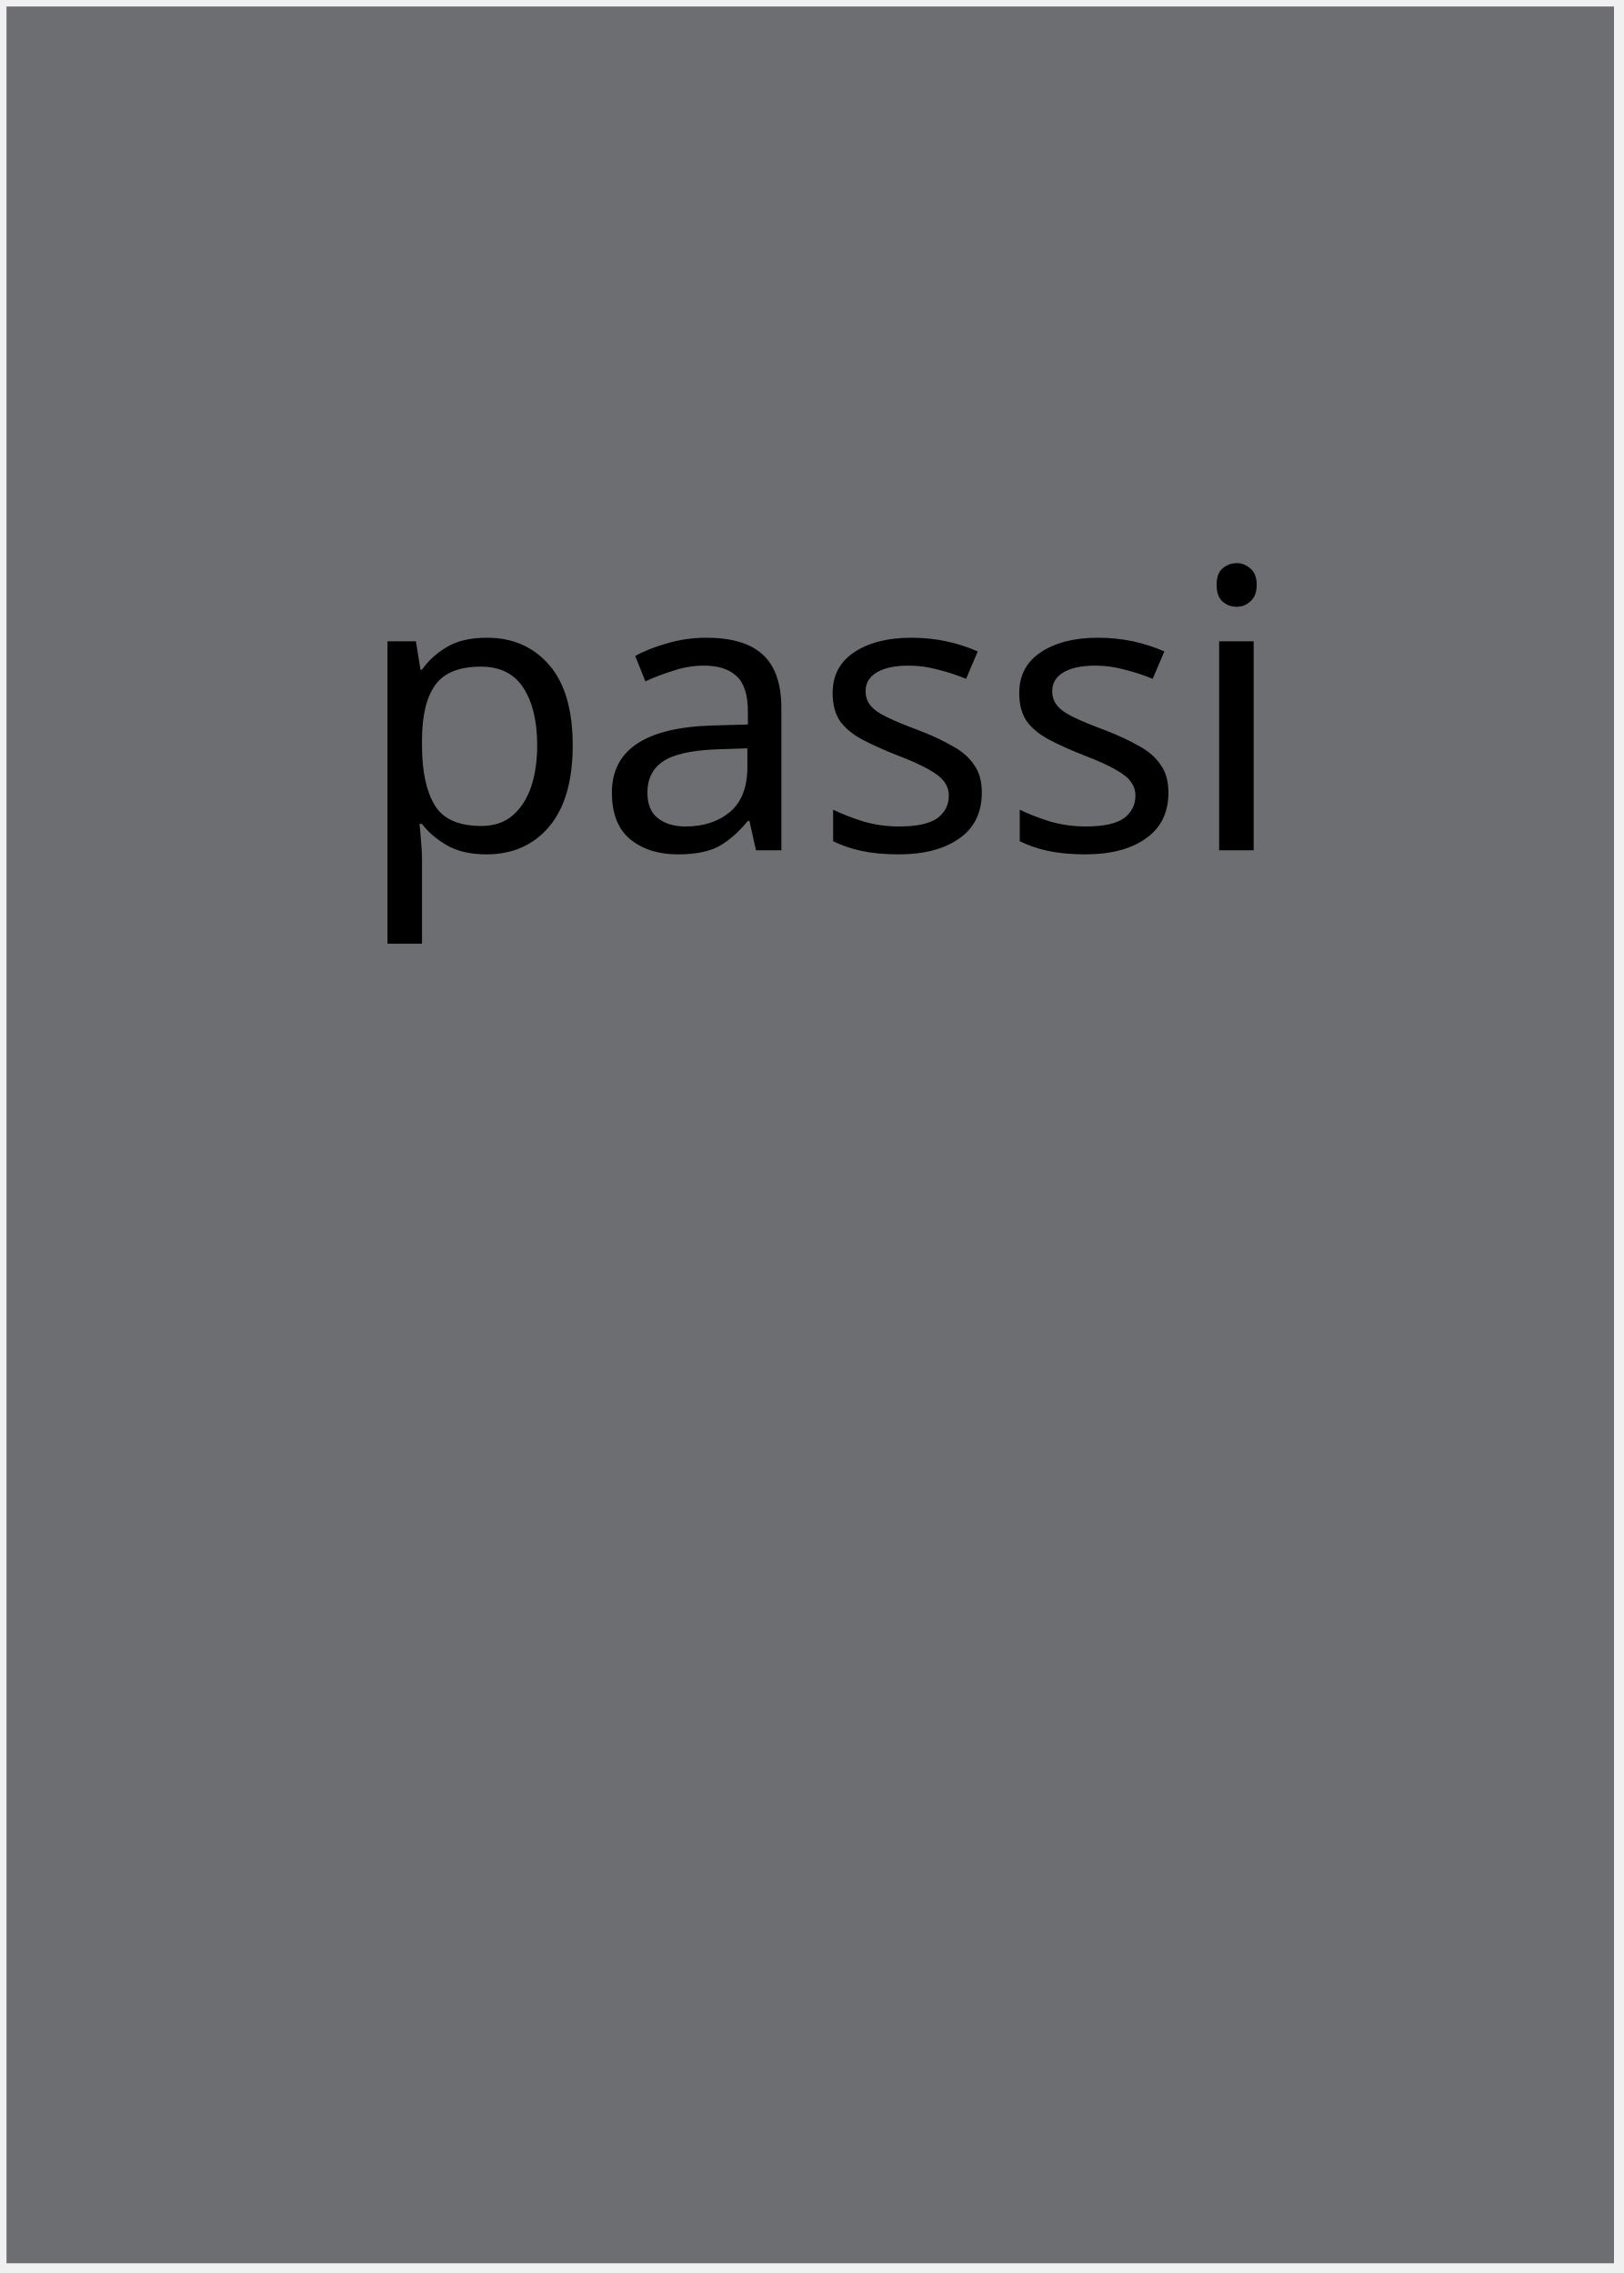
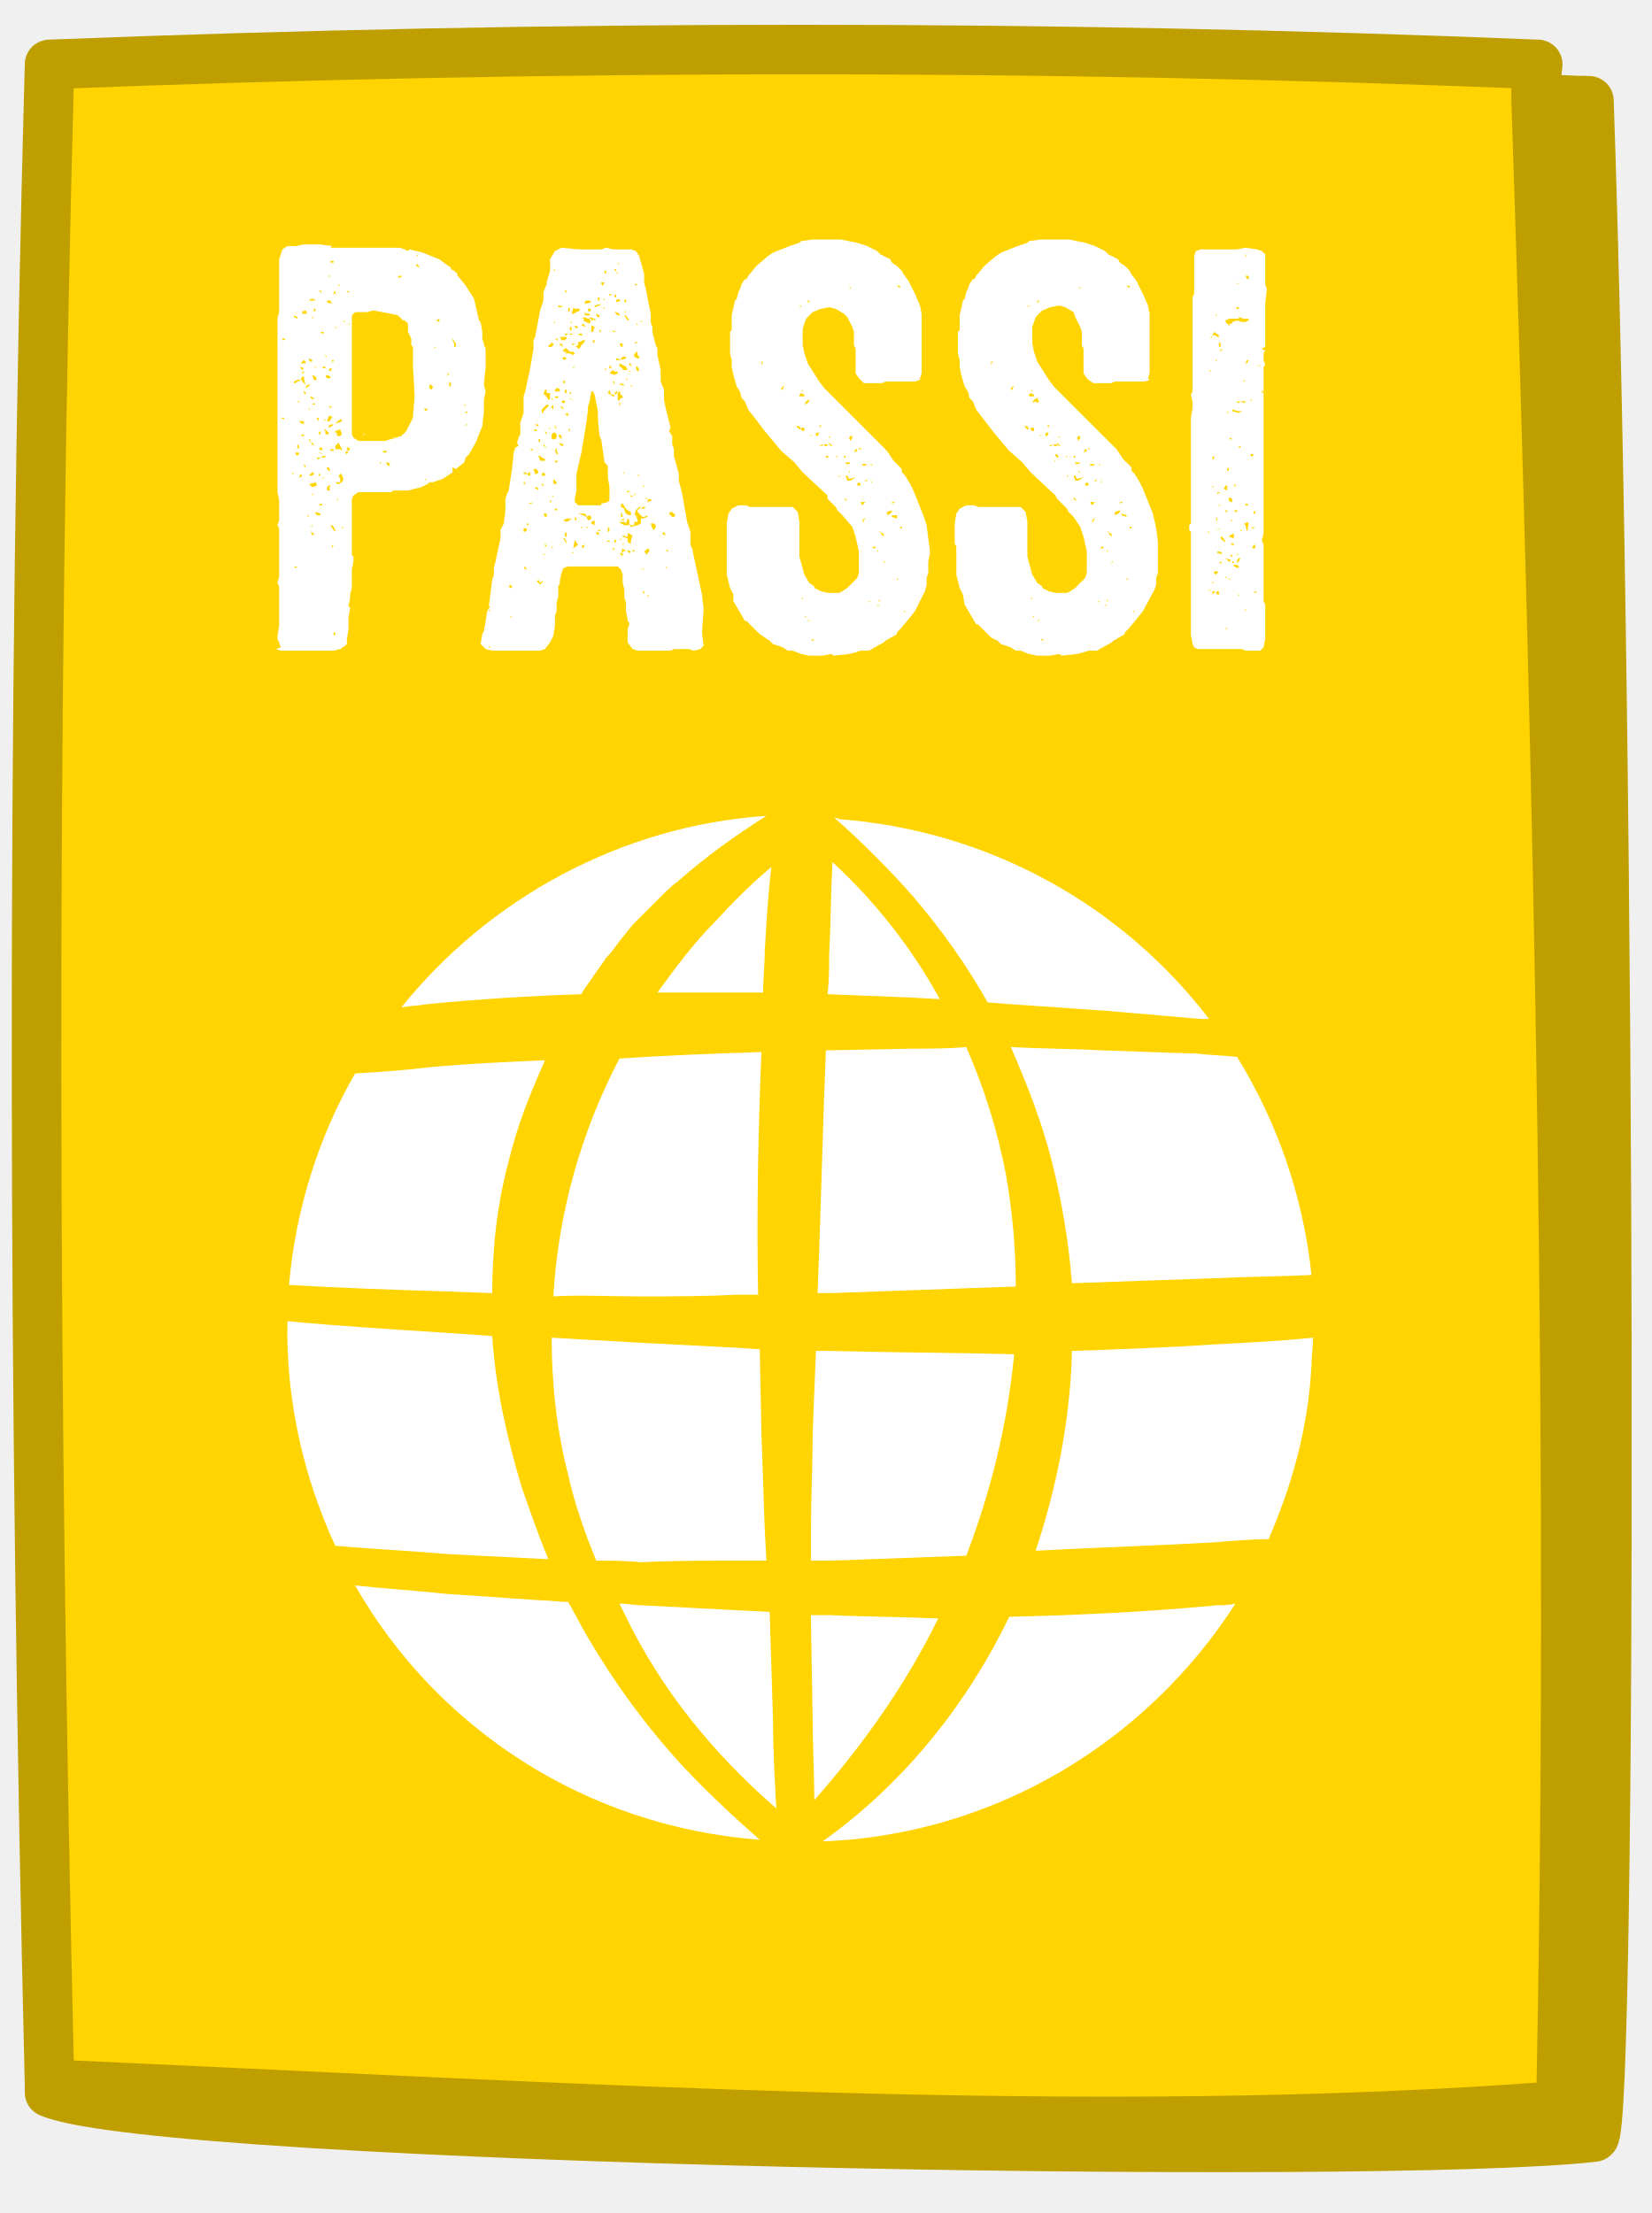
- <svg xmlns="http://www.w3.org/2000/svg" version="1.1" id="Layer_1" x="0px" y="0px" viewBox="0 0 50 70" style="enable-background:new 0 0 50 70;" xml:space="preserve">
-   <style type="text/css">
- 	.st0{fill:#6D6E71;}
- 	.st1{fill:none;}
- 	.st2{font-family:'MyriadPro-Regular';}
- 	.st3{font-size:12px;}
- </style>
-   <rect x="0.2" y="0.2" class="st0" width="49.5" height="69.5" />
-   <rect x="10.9" y="17.7" class="st1" width="33.2" height="13.7" />
-   <text transform="matrix(1 0 0 1 10.9165 26.1865)" class="st2 st3">passi</text>
+ <svg xmlns="http://www.w3.org/2000/svg" id="Layer_1" viewBox="0 0 100 134">
+   <style>
+     .st0{fill:#BF9F00;stroke:#BF9F00;stroke-width:3;stroke-linecap:round;stroke-linejoin:round;stroke-miterlimit:10;} .st1{fill:#FFD400;stroke:#BF9F00;stroke-width:3;stroke-linecap:round;stroke-linejoin:round;stroke-miterlimit:10;} .st2{fill:#FFFFFF;}
+   </style>
+   <path class="st0" d="M96.2 6.1c-1.1 0-2.1-.1-3.2-.1-1.1 41.8-1.1 81.9.1 120.1-28.3 2.2-58.5 1.4-90.1 0v.6c6.8 2.9 80.7 4.2 93.5 2.7 1.1-.2 1.1-82.9-.3-123.3z" />
+   <path class="st1" d="M94.5 127.5C95.3 89.3 94.4 47.8 93 6c0-.7 0-1.4.1-2.1C63.6 2.7 33.5 2.7 3 3.9c-1.1 40.2-1 81 0 122.3 31.6 1.4 63.2 3.5 91.5 1.3z" />
+   <path class="st2" d="M29.4 22.1v.2l-.1.9v.1l.1.4-.1.5v.7l-.1.9-.4 1-.4.7-.2.2-.1.3-.5.4-.2-.1V28.6l-.6.4-.6.2H26l-.1.1-.4.2-.8.2h-.9l-.1.1h-2l-.3.2-.1.2V33.6l.1.1v.3l-.1.5v1.1l-.1.4v.2l-.1.5.1.1-.1.6v.7l-.1.6V39l-.1.1-.3.2-.4.1H17l-.3-.1.3-.1-.1-.3-.1-.2v-.2l.1-.6V35.5l-.1-.2.1-.4V32l-.1-.2.1-.3v-1.2l-.1-.5V19.3l.1-.4V15.7l.2-.6.3-.2h.5l.5-.1h1l.7.1-.1.1h4.2l.3.1.2.1.1-.1.8.2 1 .4.4.3.3.2v.1l.2.1.2.2v.1l.1.1.4.5.5.8.3 1.3.1.1.1.6v.4l.1.3v.1l.1.2v1zM17 25.3l.2.1v-.1H17zm.1-4.7h.1l.1-.1h-.2v.1zm.1 5.4h-.1.1zm.5 2.6v.1h.1l-.1-.1zm0 2.8zm.4-11.2h-.4.4zm-.3 2v-.1.1zm.2-3l-.2-.1v.1l.2.1v-.1zm0 3.8l-.2.1v.1h.1l.1-.1.3-.1v.1l.1.1.1.1-.1-.4v-.1h-.1l-.1.2H18zm-.1 7.1zm0-2.2l-.1-.1.1.1zm0 6.5l.1-.1h-.2l.1.1zm.1-11.7h-.1.1zm.1 4.8v-.1h-.2v.1l.1.1.1-.1zm0-.3V27l-.1-.1v.2l.1.1zm0-5.6zM18 35.2l.1-.1-.1.1zm.1-10.8h.1-.1v-.1H18l.1.1zm0 5.2zm.1-.7l.1-.1-.1-.1-.1.2h.1zm0-1.3h-.1.1zm0 9.2h-.1.1zm0-11.2l.2.1v-.2h-.3l.1.1zm.1-6.8v.2H18.6l-.1-.2h-.1v.1l-.1-.1zm.1 3.2h.1v-.1l-.1-.1-.2.2h.2zm-.2.2v.1l.1.1.1-.1-.2-.1zm.1 11.1h.1-.1zm.1-6.9v-.1h-.1l-.1.1h.2zm0 .7h-.1.1zm-.1-4.5h.1v-.1h-.1v.1zm.2 6.1h-.1.1zm-.1-4.5h.1-.1zm0 3.3zm0 .6v.1l.1.1v-.1l-.1-.1zm.1-.4v-.1.1zm.3-4.4h-.2l-.2.4v.1l.1.1v-.1l-.1-.2.4-.3zm-.2 8l.1-.1h-.1v.1zm.1-11.6h.2v-.1.1h-.2zm0 2v.1l.1.1h.1v-.1l-.2-.1zm.1 5.1v-.2h-.1l.1.2.2.2v-.1l-.1-.1h-.1zm-.1.7v-.1.1zm0 2.7zm0 2.5zm.1-7.9l-.1-.1v.1h.1zm.2 3.8h-.1l-.1.1-.1.1h.2l.1-.1v-.1zm-.3.7l.2.2.3-.1-.1-.2-.3.1h-.1zm.2 2.5l-.1.1h.1v-.1zm-.1.4l.1.2h.1v-.1l-.2-.1zm.3-14l-.1-.1h-.2l-.1.1h.4zm-.1 5.9l-.2-.1v.1l.2.1v-.1zm-.1 10.4l-.1-.1.1.1zm.1-15.3h-.1v.1l.1-.1zm.1 5.3l-.1-.1-.1.1h.2zm-.2 3.8zm.1 1.6h-.1v.1l.1-.1zm-.1-7.2l.1.3h.2l-.1-.2-.2-.1zm.1-3.9v.1l.1-.1v-.1H19v.1zm.2 3.4h-.1l-.1.1.2-.1zm-.2 2.4zm.1-8.1zm0 12l.1-.1-.1.1zm0 1.6zm0 1l.1.1h.2v-.1l-.3-.1v.1zm0-4.2l.2-.1-.2.1zm.1 7.4h-.1.1zm.1-8.8v-.2h-.1v.1l.1.1zm0 .2zm0-2.2v-.1.1zm.4 4.2v-.1h-.1l-.2.1h-.2v.1h.1l.1-.1h.3zm-.4 4l-.1-.1.1.1zm0 .6v-.1.1zm.2-14.6l-.1-.1h-.1l.1.1h.1zm-.1 8.4l-.1.1v.1h.1v-.2zm-.1 2.3zm0 .4h.1v-.1h-.1v.1zm.1-9.4zm0 7.5zm.1.4v-.2h-.1l-.1.1.2.1zm-.2.1l.2.1-.1-.1h-.1zm.2 3.1h-.1l-.1.1h.2v-.1zm-.1-10.4l.1.1h.1v-.1h-.2zm.4 13.6h-.4.4zm-.3-11.5l.1.1h.1v-.1h-.2zm.1 6.8v-.1h-.1l.1.1zm.1-7.5v.1h.1l-.1-.1zm0 2.4zm-.1.8v.1-.1zm.1.7h-.1l.1.1v-.1zm0 .7v.2h.2v-.1l-.2-.2h-.1l.1.1zm0 8.4zm.3-11.7l-.2-.1-.1.1.1.1h.2v-.1zm-.3 7.4h.1-.1zm.1-12.2h.1-.1zm.3.4l-.1-.2h-.2v.1l.3.1zM20 29.7l-.1-.2h.1v-.1h-.1l-.1.1v.2h.2zM19.9 19v-.1.1zm0 5.6zm0 3.7h-.1v.1l.1.1h.1l-.1-.2zm.1-2.8v-.1l.1-.1v-.1h-.2l-.1.3h.2zm-.1-8.8l.1.1v-.1h-.1zm.1 5.8l.1-.2H20l-.1.1.1.1zm0 3.2l-.1.1v.1l.2-.1.1-.1H20zm-.1-3.7l.1.1-.1-.1zm.1 5.3h.2v-.1H20v.1zm0-2.6l.1-.1h-.2l.1.1zm.2-8.9H20v.1h.2v-.1zM20 24zm.2 8.1l.1.1v-.1l-.1-.2-.1-.1H20l.2.3zm-.1 1.1l.1-.2h-.1v.2zm0 4.9V38v.1zm.1-16.3h-.1v.1h.1v-.1zm0 5.7zm0 4.1zm.1-14l-.1.1v.1h.1v-.2zm-.1 1.6l.1.1-.1-.1zm0 .4v.1-.1zm.1 18.8v-.1h-.1v.2l.1-.1zm0-18.5l.1-.1h-.1v.1zm0 7.1v.2h.3l.1.1v-.1l-.2-.4-.2.2zm0 2.2l.1.1h.1l.2-.1.1-.2-.1-.2v-.1h-.1l-.1.1.1.2v.2h-.1zm0-3.6h.2l.2-.1v-.1h-.1l-.3.2zm.1-1.3zm.2 2.1l.1-.1-.1-.3-.3.1v.1h.1v.2h.2zm-.1 3.9l-.1-.1v.1h.1zm.1-13l-.1-.1v.1h.1zm0-.9zm0 3.6zm0 14zm.1-2l.1-.1h-.1v.1zm0-3.2zm.5-12h-.5.5zm-.3 2.7l-.1-.1v.1h.1zm-.1 9.1zm0-5.8v.1-.1zm.2 4.6l.2-.2-.1-.1H21v.1l.1.1H21l-.1.1.1.1.1-.1H21zm-.2-8.4zm.2-1.3h.2l-.2-.1v.1zm.2 1.9h-.1v.1l.1-.1zm0 5.9h-.1.1zm.1 1.9h-.1.1zm3.7-5.3V21l-.1-.1v-.4l-.2-.4v-.5l-.2-.2h-.1l-.1-.1-.2-.2-.4-.1-1.1-.2-.4.1h-.7l-.2.2V26.3l.1.2.3.2h1.6l1-.3.3-.3.3-.6.1-.2.1-1.3v-.1l-.1-1.8zm-3.4 5.1l-.1-.1.1.1zm.4-.8l.1-.2-.1.1v.1zm.7 1.3zm.4.3H23v.1l.1-.1zm.2-.6h.1v-.1h-.2v.1h.1zm.2.8h.1v-.1l-.1-.1h-.1v.1l.1.1zm.1-12.7h-.1.1zm.3 11h-.1l.1.1v-.1zm.4-9.8h-.2v.1h.2v-.1zm.1 1.3h-.1.1zm.7 11h.1-.1zm.1-13.5h.1v-.1l-.1.1zm.2.7l-.1-.2h-.1v.1l.2.1zm.4 12.8h-.1l.1.1V29zm.1-4.2l-.2-.1v.1l.1.1.1-.1zm.2-1.2l.1-.1v-.1l-.1-.1H26v.2l.1.1zm-.1-4.4h.1-.1zm0 9.6zm.2-.6zm.2-7.2h-.1v.1l.1-.1zm0-1.6l.2.1v-.2l-.2.1zm.2.4zm.2 2.4zm.3.6l.1-.2h-.1v.2zm.2.4l-.1-.1V23.4h.1v-.2zm.2-2.2h.1v-.2l-.2-.3v.1l.1.2v.2zm0 2l.1-.1-.1.1zm.3-.1v-.1.1zm.1-1l-.1-.1.1.1zm.2 2.7l.1-.1h-.1v.1zm.2.3l-.2.1h.2v-.1zm0 .8h-.1v.1l.1-.1zM42.5 38.3l.1.8-.1.1-.1.1-.4.1-.3-.1H40.8l-.2.1h-2l-.3-.1-.3-.4v-.8l.1-.3v-.1l-.1-.1v-.1l-.1-.5v-.5l-.1-.3v-.5l-.1-.4v-.5l-.1-.3-.2-.2h-3l-.3.1-.1.3-.1.4v.2l-.1.2v.6l-.1.4v.5l-.1.3v.6l-.1.6-.2.4-.3.4-.3.1h-2.9l-.4-.1-.3-.3.1-.6.1-.2.2-1.2.1-.2h.1l-.1-.1.2-1.6.1-.3v-.4l.1-.4.3-1.4v-.5l.2-.4.1-.8v-.7l.1-.3.1-.2.2-1.3.1-1 .1-.3.2-.1-.1-.2.1-.3.1-.2v-.7l.2-.6v-1l.1-.3.3-1.4.2-1.2v-.5l.1-.2.3-1.6.2-.6v-.5l.2-.5v-.1l.2-.7v-.7l.3-.5.4-.2 1 .1h1.4l.3-.1.4.1h1.1l.3.1.2.3.3 1.1v.5l.1.4.3 1.5v.5l.1.3v.3l.2.8.1.2v.4l.2.9v.7l.2.5v.6l.1.5.3 1.2-.1.2.2.3v.5l.1.3v.4l.3 1.1v.4l.2.8.3 1.7.2.6v.8l.1.2.3 1.4.3 1.4.1.9-.1 1.4zM29.7 37l-.1-.1v.1h.1zm0 2.2l-.1-.1v.1h.1zm.5-1.4zm.6.1v-.1.1zm0-2.2h.1-.1zm.1 1.7l.1-.1h-.1v.1zm-.1-1.9l.1.1h.1v-.1l-.1-.1-.1.1zm.2.3h.1-.1zm.1 1.9zm.3-6.6zm.1-4.8h.1-.1zm.1 9.8zm.2-7.5h-.1v.1h.2l.1.1h.1v-.2H32v.1l-.2-.1zm-.1 5.6h.2-.2zm.1-4.9v-.1h-.1v.1h.1zm-.1 5.1l.2.1-.1-.2-.1.1zm0-2.3v.1h.1l.1-.1V32h-.2zm.3-.3v-.1h-.1v.1h.1zm.1-2.6zm-.1 1.3h.2v-.1l-.2.1zm.1 4.6l-.1-.2.1.2zm.1 1H32h.2zm.1-8.9h-.2l.1.1.1-.1zm-.1 4.9V32v.1zm.1-2.5zm0-3.6l.1.1h.1V26h-.2zm0 2.4l.1.3h.1l.1-.1-.1-.2h-.2zm0 .7l.1-.1-.1.1zm.2-3.3h.1v-.1h-.2l.1.1zm.1-2.2zm-.1 6l.1.1v-.1l-.1-.1h-.1v.1zm.2 5.8l.2-.2h-.1l-.1.1-.1-.2-.1.1.2.2zm0-8.8h-.1v.1l.1.1v-.2zm.1 1.1l-.1-.1h-.1l.1.3h.3v-.1l-.2-.1zm-.1.3v-.1.1zm0 5.6h-.1.1zm.1-.4h-.1.1zm0-4.5v.1h.2v-.1l-.1-.1-.1.1zm0-3.9v.2h.1v-.1l.3-.3v-.1h-.1l-.3.3zm0 3.5l.1-.1-.1.1zm.1 1h-.1v.1h.1v-.1zm.1 4.3l-.1-.1v.1h.1zm0-10l-.1.3h.1l.2.3h.1v-.4h-.2v-.2H33zm.1 3.5l-.2-.2v.1l.2.1zm0-3.8l-.1-.1.1.1zm-.2 7.8l.1.2h.1v-.2h-.2zm.1 1.8v.2h.1l-.1-.2zm0-6.7l.1.1v-.1l-.1-.1v.1zm.1 2.2zm.1.3l-.1-.1.1.1zm0-8.3v-.1.1zm.1 10.1l.1-.2h-.1v.2zm-.1-4.6l.1.1v-.1h-.1zm.1 5.7l.1-.1-.1.1zm.1-10.6l.1-.1v-.1l-.2-.1.1.1-.2.1v.1h.2zm-.1 5.4v-.1.1zm.1 1.8h-.1.1zm0 2.9zm0-6.9h.1l-.1-.1v.1zm.1.3l-.1.1v.1l.1.1v-.3zm.1-5h-.1l.1.1v-.1zm-.1 9.8h.2v-.1l-.2-.2v.3zm0 3.8h-.1v.1l.1-.1zm.1-6.5l.1-.1v-.2l-.1-.1h-.1l-.1.1v.3h.2zm-.1 3.5V30h-.1l.1.1zm0 1.6h.1-.1zm.1 1.1h-.1.1zm0-16.5l-.1.1h.1v-.1zm0 7.4h.3v-.1l-.1-.1h-.1l-.1.1v.1zm-.1 4.3h.2l.1-.1h-.2v.1zm.1-3.9h.2V24h-.2v.1zm0-1.9zm0 3.5v.2l.1.1-.1-.3zm.2-5.1l-.1-.1h-.1l.1.1h.1zm-.1 6.5l-.1.2.1.2h.1l-.1-.2v-.2zm0 5.4h-.1.1zm0-4.1zm.1 2.5l-.1-.1h-.1v.1h.2zm0-12.3h.3l-.2-.1h-.1v.1zm0 8.2l.2.2h.1v-.1l-.3-.1zm.1-6.4v-.1.1zm0 4.2l.2.2v-.1l-.1-.1h-.1zm.1 2v-.2l-.1-.1-.1.1.2.2zm0-6h.2l.1-.1v-.1h-.4l.1.2zm.1.4l-.1-.2h-.1v.1l.2.1zm-.1.7l.2.1.1-.1-.1-.1-.2.1zm0 .5h-.1.1zm0 1zm.1-.7zm-.1 1.9h.2v-.1l-.1-.1-.1.2zm0 8.5l.1.1-.1-.1zm.3 0v-.1l-.1-.2h-.1l.2.3zm-.2-1.4l.2.1.2-.1v-.1h-.2l-.2.1zm.1-11.3v.1h.1l.1-.1h-.2zm.3 1.1l-.2-.2h-.1l-.1.1v.1h.2l-.1.1H34.5l.2.1.1-.1-.1-.1h-.2zm-.3 1.9V23l-.1.1v.1h.1zm.1.6v-.2h-.1v.2h.1zm-.1 1.3l.2.1V25l-.2.1zm0-7.5v.1h.1v-.1h-.1zm.1 11.5zm0 3.1l-.1.1v.2h.1v-.3zm.1.8h-.1.1zm.1-12.4l-.1-.1.1.1zm-.1 3.5l.2.1h.1l-.3-.1zm.1 1.8l-.1.2h.1v-.2zm-.1 3h.1-.1zm.1-10.3l-.1.1v.2l.1-.1v-.2zm.2 1.6h-.2v.1l.2-.1zm-.2 2.9V23v.1zm0-3.3v.2h.1v-.2h-.1zm0 2.7h.1-.1zm0-4.1zm0 1.1l.1.1v-.1h-.1zm0 4.4l.1-.1-.1-.1v.2zm0 7.5l.1.1v-.1h-.1zm.1 2.1h.1v-.1l-.1.1zm.2-14.8l-.1-.1v.1l-.1.3h.1l.4-.2v-.1h-.3zm-.2 2.1l.1.1.1-.1h-.2zm.1 1.5l.1-.1h-.1v.1zm0 10.9l.3-.2-.2-.3-.1.5zm1.7-2.7l.4-.1.1-.1v-.8l-.1-.6v-.7l-.2-.2-.2-1.4-.1-.2-.1-1v-.5l-.2-1-.1-.2h-.1l-.1.6-.1.3v.2l-.1.8-.3 1.8-.3 1.3v1l-.1.5v.2l.2.2h1.4zm-1.6 1h.1v-.1l-.1-.1v.2zm0-13.3zm.2 1.6l-.2-.1v.1l.1.1.1-.1zm.2 1.1l.2-.2v-.1h-.1l-.2.1H35v.2l-.2.1h.1l.1.1h.1l.1-.2zm-.3 12.4l.1-.1-.1.1zm.1-9.7v-.2.2zm0-4.4zm.2 1H35l.1.1h.2l-.1-.1zm-.1-.2l.1.1-.1-.1zm.1-.3l.2.1v-.1l-.1-.1-.1.1zm.3 11.6l.1.2h.1l.1-.1v-.1l-.1-.1-.2.1v-.1l-.1-.1H35l.3.1.2.1zm-.2.6h-.1v.1l.1-.1zm.1-12.7l-.2.1h.2l-.1.1.4.2.1-.3h-.2l-.2-.1zm-.1 14l.1-.2h-.1l-.1.1.1.1zm.1-14.3v.2h.3V19h-.2l-.1-.1zm.4-.6l-.1-.1h-.2l-.1.1v.1l.4-.1zm-.2 13.6h-.1v.1l.1-.1zm.2-13.2h-.2v.1l.1.1.1-.2zm.2 13.1v-.3l-.2.1v.1l.2.1zm-.2.8l-.1-.2.1.2zm0-12.7v.2h.1l.1-.3-.2-.1v.2zm.1-.6l.1.1h.1l-.1-.1-.3-.1v.2h.2zm0-.3v.1-.1zm0 1.6v.2l.1-.1v-.1h-.1zm.1-2.9zm0 .9l.3-.1.1-.1-.4.1v.1zm.1.5l.1.1h.1v-.1l-.2-.1v.1zm0 13.1v.1l.1.1.1-.1-.2-.1zm.3-.1h-.2v.1l.2-.1zM36.3 18h-.1v.2h.1V18zm0-1.2v-.1.1zm0 1.5zm.1 1.8l-.1-.2v.2h.1zm0-3v.1l.1.1.1-.2h-.2zm.1 1.5l.1.1v-.1h-.1zm.1-.4v-.1h-.1l.1.1zm.1-.4h-.1.1zm-.1-1.4v-.1.1zm0 .2l.1-.1v-.1h-.1v.2zm.1 16.7l-.1-.1.1.1zm0-11l-.1.1h.1v-.1zm0 10.5h.2v-.1l-.2.1zm.1-12.1h.1-.1zm.1 2.9l-.1.2.3.2h.1v-.1H37l-.1-.3zm0 8.6V32l-.1-.1V32.2h.1zm-.1-14.3h.2v-.1h-.1v.1zm.1 1.3h.1-.1zm0 2.9v.2h.1v-.1l-.1-.1zm.2.3l-.2.2.3.1.2-.1v-.1h-.2l-.1-.1zm.1.9v-.2h-.1l.1.2zm.1-3.2l-.2-.1v.1h.2zm-.2 1.8v.1-.1zm0 10.7zm.1-9.1zm0 9.4l.1-.1v-.1h-.1v.2zm-.1.4h.1v-.1h-.1v.1zm.2-17h-.1v.1h.1v-.1zm0 7.4l-.1.1.1.1.1-.2h-.1zm-.1-5.8v.1h.1v-.2l-.1.1zm0 1l.2.2h.1V19l-.2-.1zm.1 12.7zm0-15.1l.1.1v-.1h-.1zm.3 1.7l-.2-.1-.1.1v.1l.3-.1zm-.2 8.3zm0-10.6v.1h.1l-.1-.1zm.2 5.9l-.2-.1h-.1v.1h.3l.3-.1v-.1h-.2l-.1.1v.1zm0 11.7l.3-.2h-.1l-.1-.1-.1.3h-.1l.2.2v-.2h-.1zm0-9.7l-.1-.1-.1.1v.4l.1.1v-.1l.1-.1h.1V24l-.2-.2h.1zm-.1.8l.1-.2h-.1v.2zm1.3 6.8h.1l.3-.1v-.1l-.2.1h-.1l-.3-.3v-.1l.2-.2h-.1l-.2.2-.1.3h.1l.1.3v.1h-.2v.2H38.1v-.3l-.1-.1-.1.3-.1-.1h-.3l.1.1.2.1h.3l.1.1.4-.1.2-.1v-.3zm-1.3 1.3h.1v-.1l-.1.1zm0-5.9h.1-.1zm0-6.3zm0 .3l.1.2h.1v-.2h-.2zm0 10.7h.3v-.1l-.3.1zm.7-9l-.2-.1-.1-.2-.4-.2v.2l.2.1v.1h.3l.1.1h.1zm-.6 8.2l.2.1v.1l.1.2.2.1h.1V31l-.2-.1-.1-.1-.2-.3h-.1v.2zm.1.6v-.1l-.1-.2v.3h.1zm0-7.9l.1-.1-.2-.1-.1.1h.2zm0 9.6l.1-.1h-.1v.1zm0-6.2zm0 1.8l.1.1v-.1h-.1zm.1-10.4v.1h.1v-.2l-.1.1zm.2 14.4v.2l.1.1h.1v-.2l.1-.3h-.1l-.1-.1H38v.2h-.1l-.2-.1v.1l.3.1zm-.2-13.7h.1v-.1l-.1.1zm.3.5l-.2-.3h-.1l.2.3h.1zM38 23l-.1-.1v.1h.1zm-.1 1.6zm0 5.2h.2v-.1l-.2.1zm.1-5.6V24v.1zm.2 9.2l-.2-.1v.1l.1.1.1-.1zm-.1-4.9zm.1-6.3V22h-.1v.1l.1.1zm-.1 7.8l.2.1V30h-.2zm0 .8zm.1-7.5v.1h.1l-.1-.1zm.1-2.5zm.1 12.6v-.1h-.1v.1h.1zm0-12v.2l.2.1h.1v-.1l-.1-.1v-.2h-.1v.1zm0 3v-.2.2zm.1-3.7l-.1.1h.1l.1-.1h-.1zm-.1 9.3l.1-.1h-.1v.1zm0-12.8l.1.1.1-.1h-.2zm.1 2.4l.1.1v-.1h-.1zm0 14.5h.1-.1zm.1 1.7l.1-.1-.1.1zm.1-13.4l-.1-.2h-.1v.1l.1.2.1-.1zm-.1 6.4h.1v-.1l-.1.1zm.1 3h-.1.1zm-.1-11.9zm.1 13.5zm0-3.8zm.4 1.1h-.2l-.1.1h.2l.1-.1zm-.2-11.2l-.1-.1v.1h.1zm0 15h.1l-.1-.1v.1zm0 1.6zm.1-6.7h-.1l.1.1v-.1zm0 3.3zm0 3.3v-.2h-.1l.1.2zm.1-5.9v.1h.1l-.1-.1zm.2 3.3v-.2l-.2.1-.1.1.1.1v.1l.2-.2zm0 2.7l-.1-.1v.1h.1zm.2-5.8l-.2-.1-.1.1v.1l.3-.1zm-.2.4zm.4 1.2v-.1l-.1-.1h-.2l.1.3.1.1.1-.2zm-.3.6h.1-.1zm0-5zm.2 4.8zm.3-7.2zm0 8.3zm.3-1.2l-.1.1.1.1h.1l-.1-.2zm0 1.2v.1-.1zm.3 0l-.1-.1h-.1l.1.1h.1zm-.1 1l-.1-.1v.1h.1zm.1-3.3l.2.2h.1l.1-.1-.2-.2h-.1l-.1.1zm.9 7.2zm.3-3.9zM56.3 33.3v.2l-.1.5v.7l-.1.3v.4l-.1.4-.6 1.2-.4.5-.5.6-.2.2v.1l-.7.4-.1.1-.9.5h-.5l-.3.1-.4.1-.9.1-.2-.1-.5.1H49l-.5-.1-.5-.2h-.3l-.3-.2-.6-.2-.2-.2-.6-.4-.7-.7-.1-.1h-.1l-.7-1.2V36l-.2-.4-.2-.8v-3.1l.1-.6.2-.3.4-.2h.5l.2.1H48l.1.1.2.2.1.6V33.7l.3 1.1.3.5.3.2v.1l.4.2.4.1h.7l.2-.1.3-.2.6-.6.1-.3V33.4l-.2-.9-.2-.6-.6-.7-.3-.3-.1-.2-.3-.3-.2-.2V30l-1.5-1.4-.5-.6-.8-.7-1-1.2-1-1.3-.2-.5-.2-.2-.1-.4-.2-.3-.2-.7-.1-.5v-.4l-.1-.4V20.1l.1-.1v-.9l.2-.9.1-.1.1-.4.1-.2.1-.3.2-.3h.1l.1-.2.5-.6.7-.6.3-.2 1-.4.6-.2.1-.1.7-.1h1.7l1 .2.6.2.6.3.2.2.4.2.2.1.1.2.3.2.3.3.1.2.3.4.4.8.3.7.1.5v3.6l-.1.3v.1l-.3.1H53.6l-.2.1H52.3l-.2-.2-.1-.1-.2-.3v-1.5l-.1-.2v-.8l-.1-.3-.3-.6-.2-.2-.5-.3-.4-.1-.5.1-.5.2-.4.4-.2.6v1l.1.5.2.6.7 1.1.3.4.3.3.2.2 1.6 1.6 1.7 1.7.4.6.5.5v.2l.2.2.3.5.2.4.6 1.5.2.6.1.8.1.7zm-12.1.5zm.7 2.1zm.5-18.6zm.2 1.9v-.1.1zm.4 1.1h-.1.1zm.2 1.6h-.1v.2l.1-.2zm1 16.1h.1-.1zm.2-14.5l.1-.1h-.1l-.1.1v.1h.1zm0 1.3h.1-.1zm.1 1.1l.1-.1-.1.1zm0-8.4l.1-.1-.1.1zm0 17.5v-.1.1zm.1 3zm.1-13.6zm.2 1.3h-.1.1zm.3-1.2v-.1.1zm0 1.3l.2.2h.1l-.1-.2h-.2zm.2 10.3l.1-.1-.1.1zm0-17.6l.1.1v-.1h-.1zm.3 5.4l-.2-.1-.1.1v.1h.3v-.1zm-.2.6zm.2 1.4h-.2v.1l.1.1h.1v-.2zm-.1-2.3l-.1.1h.1v-.1zm-.1 12.6l.1.1v-.1h-.1zm.1-12.1zm0 2.5zm.1 11.2h-.1.1zm0-12.3zm.2-1.1l.1-.1v-.1l-.2.1-.1.2.2-.1zm-.1 12.9h-.1l.1.1v-.1zm.1-19.5v.1-.1zm.1.4h-.1v.1h.1v-.1zm0 8.3v-.1.1zm0 11l-.1.1h.1v-.1zm.2-11.2l-.2.1h.1l.1-.1zm0 12.5l.1-.1h-.1l-.1.1h.1zm.1-20.9zm.3 8.3h-.2v.2h.1l.1-.2zm-.1 1.9h-.1.1zm.1-2.3l.1.1v-.2l-.1.1zm.2 1.1l-.2.1h.2v-.1zm0 .3zm0 .5zm.1-.7h.2v-.1h-.2v.1zm.1 1v-.1.1zm0 .8zm.1-1.1h.1l-.1-.1H50v.1h.1zm.1-.8l.1.1h.1l-.1-.1-.1-.1v.1zm0-.4h.1l-.1-.1v.1zm0 1.7h.1-.1zm.2-.5zm.2.1zm.1 10zm0-10.1v-.1h-.1l.1.1zm.1 1.2l.1-.1h-.1v.1zm.1-1.2zm.2 0h.1v-.1h-.1v.1zm0 .6l-.1.1.1-.1zm0 1.9l.1.1h.1l-.1-.1h-.1zm.2-2.3h-.1.1zm-.1-9.8v.1-.1zm.1 11h.2l.3-.2-.4.1-.1-.2h-.1l.1.3zm0-1h.1l.1-.1H51.2v.1zm.2-1.4l.1-.2v-.1h-.1l-.1.1.1.2h-.1.1zm0 1.9l-.1-.1v.1h.1zm0-11.2h-.1l.1.1v-.1zm.1-.6zm.1 11.8zm0-1.2l.2-.1v-.1h-.1l-.1.2zm.3 2h.1v-.1l-.1-.1-.1.1v.1h.1zm.2-2.2l-.2-.1v.1h.2zm-.1 2.7v.1-.1zm0 .5l.1.2.1-.1.1-.1H52.1v-.1.1zm.1-2.2h.2l.1-.1h-.3v.1zm0-.6zm.1 3.9l.1-.1h-.1l-.1.2h.1v-.1zm0-2.3l.2-.1V29l-.2.2zm.3 6.8zm0-7.3zm.1 7.7h-.1v.1l.1-.1zm-.1.4h.1-.1zm.1-1.6zm0-7.1l.1.1v-.1h-.1zm0 .9l.1.3v-.1l-.1-.2zm.3 4.2v-.1h-.1l-.1.1h.2zm0-3.2zm.2 3.4l-.1-.1v.1h.1zm0 3.3v-.1h-.1l.1.1zm.2-4.4l-.1-.1-.1-.1.2.3.1.1v-.2zm-.1 4.1l-.1-.1v.1h.1zm-.1-20.9v.1-.1zm.1 19.6V35v.1zm.3-1.1h-.1v.1l.1-.1zm.1-2.8l.2-.1.1-.1v-.1l-.3.1v.2zm.3-.7l.2-.1H54v.1zm.1 4l-.1-.1.1.1zM54 29v-.1.1zm.3 2.2H54v.1l.3.1v-.2zm-.1-13.5h-.1.1zm.1-.4l.1.1h.1v-.1h-.2zm.1 17.8l-.1-.1v.1h.1zm0-.3zm.1-12.3zm.1 9.4h-.1v.1h.1v-.1zm0 .4l.1-.1-.1.1zm.2 4.7h-.1l.1.1V37zm.1-4.8v-.1.1zm.3-1.6zM70.1 33.3v1.4l-.1.3v.4l-.1.3-.7 1.3-.4.5-.5.6-.2.2v.1l-.7.4-.1.1-.9.5h-.5l-.3.1-.4.1-.9.1-.2-.1-.5.1h-.8l-.5-.1-.5-.2h-.3l-.3-.2-.6-.2-.2-.2-.4-.2-.7-.7-.1-.1h-.1l-.7-1.2-.1-.6-.2-.4-.2-.8V33.1l-.1-.2v-1.2l.1-.6.2-.3.4-.2h.5l.2.1H61.8l.1.1.2.2.1.6V33.7l.3 1.1.3.5.3.2v.1l.4.2.4.1h.7l.2-.1.3-.2.6-.6.1-.3V33.4l-.2-.9-.2-.6-.4-.6-.3-.3-.1-.2-.3-.3-.3-.3-.1-.2-1.5-1.4-.5-.6-.8-.7-1-1.2-1-1.3-.2-.5-.2-.2-.1-.4-.2-.3-.2-.7-.1-.5v-.4l-.1-.4V20.1l.1-.1v-.9l.2-.9.1-.1.1-.4.1-.2.1-.3.2-.3h.1l.1-.2.5-.6.7-.6.3-.2 1-.4.6-.2.1-.1.7-.1h1.7l1 .2.6.2.6.3.2.2.4.2.2.1.1.2.3.2.3.3.1.2.3.4.4.8.3.7.1.5v3.6l-.1.3.1.1-.3.1H67.5l-.2.1H66.2l-.3-.2-.1-.1-.2-.3v-1.5l-.1-.2v-.8l-.1-.3-.3-.6-.1-.3-.5-.3-.4-.1-.5.1-.5.2-.4.4-.2.6v1l.1.5.2.6.7 1.1.3.4.3.3.2.2 1.6 1.6 1.7 1.7.4.6.5.5v.2l.2.2.3.5.2.4.6 1.5.2.9.1.8v.5zm-12 .5zm.7 2.1zm.4-18.6zm.2 1.9v-.1.1zm.4 1.1h-.1.1zm.3 1.6H60v.2l.1-.2zm1 16.1h.1-.1zm.2-14.5l.1-.1h-.1l-.1.1v.1h.1zm0 1.3h.1-.1zm.1 1.1l.1-.1-.1.1zm0-8.4l.1-.1-.1.1zm0 17.5v-.1.1zm.1 3zm.1-13.6zm.1 1.3h-.1.1zm.3-1.2v-.1.1zm0 1.3l.2.2h.1l-.1-.2H62zm.2 10.3l.1-.1-.1.1zm0-17.6l.1.1v-.1h-.1zm.4 5.4l-.2-.1-.1.1v.1h.3v-.1zm-.3.6zm.3 1.4h-.2v.1l.1.1h.1v-.2zm-.1-2.3l-.1.1h.1v-.1zm-.1 12.6l.1.1v-.1h-.1zm.1-12.1zm0 2.5zm0 11.2h-.1.1zm0-12.3zm.3-1.1l.1-.1-.1-.2-.2.1-.1.2.2-.1.1.1zm-.2 12.9h-.1l.1.1v-.1zm.1-19.5v.1-.1zm.2.4h-.1v.1h.1v-.1zm-.1 8.3v-.1.1zm.1 11l-.1.1h.1v-.1zm.2-11.2l-.2.1h.1l.1-.1zm0 12.5l.1-.1H63l.1.1zm0-20.9zm.4 8.3h-.2v.2h.1l.1-.2zm-.2 1.9h-.1.1zm.1-2.3l.1.1v-.2l-.1.1zm.3 1.1l-.2.1h.2v-.1zm-.1.3zm0 .5zm.2-.7h.2v-.1h-.2v.1zm.1 1v-.1l-.1-.1.1.2zm0 .8zm.1-1.1h.1l-.1-.2h-.1v.1l.1.1zm0-.8l.1.1h.1l-.1-.1-.1-.1v.1zm.1-.4h.1l-.1-.1v.1zm0 1.7h.1-.1zm.1-.5zm.2.1zm.1 10zm.1-10.1v-.1h-.1l.1.1zm0 1.2l.1-.1h-.1v.1zm.2-1.2zm.2 0h.1v-.1H65v.1zm0 .6l-.1.1.1-.1zm0 1.9l.1.1h.1l-.2-.2v.1zm.1-2.3H65h.1zm0-9.8v.1-.1zm0 11h.2l.3-.2-.4.1-.1-.2H65l.1.3zm.1-1h.1l.1-.1H65.1v.1zm.1-1.4l.1-.2v-.1h-.1l-.1.1.1.2h-.1.1zm.1 1.9l-.1-.1v.1h.1zm0-11.2h-.1l.1.1v-.1zm.1-.6zm0 11.8zm.1-1.2l.2-.1v-.1h-.1l-.1.2zm.2 2h.1v-.1l-.1-.1-.1.1v.1h.1zm.2-2.2l-.1-.1v.1h.1zm0 2.7v.1-.1zm0 .5l.1.2.1-.1.1-.1H66v-.1.1zm0-2.2h.2l.1-.1H66v.1zm.1-.6zm.1 3.9l.1-.1h-.1l-.1.2h.1v-.1zm0-2.3l.2-.1V29l-.2.2zm.2 6.8zm0-7.3zm.2 7.7h-.1v.1l.1-.1zm-.1.4h.1-.1zm.1-1.6zm-.1-7.1l.1.1v-.1h-.1zm.1.9l.1.3v-.1l-.1-.2zm.2 4.2v-.1h-.1l-.1.1h.2zm.1-3.2zm.2 3.4l-.1-.1v.1h.1zm-.1 3.3v-.1h-.1l.1.1zm.2-4.4l-.1-.1-.1-.1.2.3.1.1v-.2zm-.1 4.1l-.1-.1v.1h.1zM67 15.5v.1-.1zm.2 19.6V35v.1zm.2-1.1h-.1v.1l.1-.1zm.1-2.8l.2-.1.1-.1v-.1l-.3.1v.2zm.3-.7l.2-.1h-.2v.1zm.1 4l-.1-.1.1.1zm0-5.5v-.1.1zm.3 2.2l-.3-.1v.1l.3.1v-.1zm-.1-13.5H68h.1zm.1-.4l.1.1h.1v-.1h-.2zm.1 17.8l-.1-.1v.1h.1zm0-.3zm.1-12.3zm.1 9.4h-.1v.1h.1v-.1zm0 .4l.1-.1-.1.1zm.2 4.7h-.1l.1.1V37zm0-4.8v-.1.1zm.4-1.6zM76.5 36.4l.1.2v2.1l-.1.5-.2.2h-.9l-.2-.1h-2.7l-.2-.1-.1-.2-.1-.6v-6.2l-.1-.1v-.3l.1-.1V25.3l.1-.6v-.4l-.1-.4.1-.2V18l.1-.2V15.5l.1-.3.3-.1h2.2l.5-.1.7.1.3.1.2.2V17.2l.1.3-.1.9V21l-.2.1.1.1h.1l-.1.2v.4l.1.3-.1.1V32.3l-.1.4.1.3V36.4zm-4-5.1zm.6.9l.1.1v-.1h-.1zm.1-9.7h.1v-.1l-.1.1zm.1 13.2h-.1v.1l.1-.1zm0-12.1zm0-3.1l.1-.1h-.1v.1zm.2 7.1l-.1.1v.1h.1v-.2zm-.1 8.4l.2-.2h-.2v.2zm.1-6.5l-.1-.1v.1h.1zm-.1 5.7v.1h.1l-.1-.1zm0-14.9h.2l.1.1h.1v-.1l-.3-.2-.1.2zm.1 4.2v-.1.1zm.1 9.4l-.1.1.1-.1zm-.1.7v.1l.1.1.2-.2h-.3zm.1-13.6zm0-2v.1h.1l-.1-.1zm.1 2.8h-.1v.1l.1-.1zm-.1 5.8l.1-.1-.1.1zm.2 4.4l-.2.1.3-.1h-.1zm-.1-.5v-.2l-.1.2h.1zm0 1.7zm0 2.6l-.1.1.1.1h.1v-.2h-.1zm.3-14.6l-.1-.1v.1l-.1.1.2-.1zm-.1 8.6h-.2v.1l.2-.1zm0-8.8v-.2l-.1-.1v.3h.1zm0 12.6l.1-.1-.1-.1h-.2v.1h.2zm0-5.2zm-.1 5.7h.2l-.1-.1-.1.1zm.1 2.5zm0-5.9l-.1-.2v.1l.1.1zm.1 2.4l.1-.1-.1.1zm.1-.3h.1l-.2-.3h-.1v.1l.2.2zm-.1-3.5zm0-1.5h.1-.1zm.3 1.9v-.3h-.1l-.1.2.2.1zm-.1-9.8h.1-.1zm0 11v.1h.1v-.1h-.1zm0 4.1h.1l-.1-.1v.1zm0-16.5h.1-.1zm0 .9v.1l.2.2h.1l-.1-.1h.2v-.1l.3-.1.3.1h.2l.2-.1v-.1h-.3l-.3-.1v.1h-.6l-.2.1zm.1 1.6v.1-.1zm-.1 12.8l.2.2h.1v-.1l-.3-.1zm.2-8.8l-.1-.1v.1h.1zm-.1 13.1l-.1-.1v.1h.1zm.1-9.6v-.2l-.1.1v.1h.1zm0 3.7zm-.1 2.6l.2.1-.2-.1zm.1-2.3l.3.1V32.3l-.2.1-.1.1zm.1 2.6l-.1-.1v.1h.1zm0-8.6l-.1.1h.2l-.1-.1zm.1 3.7l-.2-.1v.2l.1.1h.1v-.2zm-.1-8.2l.1.1-.1-.1zm0 2v-.1.1zm0 7.5l.1.1v-.1h-.1zm0 1.4l.1.1h.1v-.1h-.2zm.1.8v-.1h-.1v.1h.1zm.1.4V34h-.1v.1h.1zm-.1 3.7h-.1.1zm0-18.3zm.1 3.3l-.1.1.1-.1zM75 25l.2-.1H75l-.4-.1v.1l.4.1zm-.3-1.6zm.1 6v-.1l-.1.1.1.1v-.1zm-.1 7.1zm.3-2.2l-.1-.1h-.2v.1l.3.1v-.1zm-.1-3.4h-.2l.1.1h.1v-.1zm.1-12.3h-.1l-.1.1h.2v-.1zm0-1.4l-.1-.1v.1h.1zm0 19.1h-.1.1zm-.1-17zM75 21h-.1.1zm-.1 7.7zm.1 4.9l-.1-.1v.1h.1zm0 .4l.1-.2H75l-.1.1v.2l.1-.1zm.1-9.5l-.1-.2h-.1v.1h.2zM74.9 36l.2.1-.1-.1h-.1zm.1-11.1zm.4-.6H75l.4.1v-.1zM75 27v.1h.1V27H75zm.1 5.2l.1-.1h-.1v.1zm0-.7zm.4-14.2h-.4.4zm-.3 15.3zm-.1 5h.1-.1zm.3-14.5l-.1-.1v.1h.1zM75.3 37l.2-.1h-.1l-.1.1zm.2-4.8l.1-.5-.1-.1-.1.1h-.1l.1.1.1.4zm-.1-15.5l.1.2h.1v-.2h-.2zm.2 5.1h-.1l-.1.2h.1l.1-.2zm-.2.6l.1-.1-.1.1zm.1-7l-.1.1v.1l.1-.2zm.1 15.2l-.1-.1h-.1v.1h.2zm-.1 3zm.2-13.6l-.2.1.2-.1zm-.2 12.7l.1-.1-.1.1zm.1.3h-.1.1zm0-10.1h.1-.1zm.2 1.4v-.1h-.1l.1.1zm-.1 3.2l.1.2.1-.2h-.2zm.2-.7h-.1.1zM76 32l-.2-.1v.1h.2zm-.1 1l-.1.2h.2V33h-.1zm0-10.8v.1-.1zm.2 13.6H76l-.1.1h.1l.1-.1zm-.2-4.8v.1h.1v-.2l-.1.1zm.3-8.8l.1-.1h-.1v.1zm.1 1zm.2.6l-.1-.2v.2h.1z" />
+   <g>
+     <path class="st2" d="M38.7 78.5c1.9 0 3.9 0 5.8-.1h1.4c-.1-4.9 0-9.8.2-14.7-2.9.1-5.8.2-8.6.4-2.3 4.4-3.7 9.3-4 14.4 1.6-.1 3.4 0 5.2 0zM44.5 94.5h1.9l-.1-1.9-.2-5.8-.1-5.1-1.5-.1-5.8-.3c-1.8-.1-3.6-.2-5.3-.3 0 2.8.3 5.6 1 8.3.4 1.8 1 3.5 1.7 5.2.9 0 1.8 0 2.7.1 1.8-.1 3.8-.1 5.7-.1zM32.9 94.4h.3c-.6-1.4-1.1-2.9-1.6-4.3-.9-3-1.6-6.1-1.8-9.2l-2.8-.2c-3.2-.2-6.4-.4-9.6-.7-.1 4.8 1 9.5 2.9 13.6 2.3.2 4.5.3 6.8.5l5.8.3zM43.3 55.8c-1.3 1.3-2.4 2.8-3.5 4.3h6.4c0-.8.1-1.6.1-2.5.1-1.7.2-3.4.4-5.1-1.2 1-2.3 2.1-3.4 3.3zM66.7 63.6c-1.8-.1-3.7-.1-5.5-.2 1 2.3 1.9 4.6 2.5 7 .6 2.4 1 4.8 1.2 7.3l8.6-.3c2-.1 4-.1 5.9-.2-.5-4.8-2.1-9.3-4.5-13.2-.8-.1-1.6-.1-2.4-.2l-5.8-.2zM55.1 63.5l-5.1.1c-.2 4.9-.3 9.8-.5 14.7h.8l11.2-.4c0-2.3-.2-4.5-.6-6.8-.5-2.6-1.3-5.2-2.4-7.7-1.1.1-2.3.1-3.4.1zM50.4 52.2c-.1 1.9-.1 3.7-.2 5.6 0 .8 0 1.6-.1 2.4l5 .2 1.8.1c-1.7-3.1-3.9-5.9-6.5-8.3zM21.5 65c-2.2 3.8-3.6 8.2-4 12.8 3.2.2 6.4.3 9.6.4l2.7.1c0-2.7.3-5.4 1-8 .5-2.1 1.3-4.1 2.2-6.1-2.3.1-4.5.2-6.8.4-1.6.2-3.1.3-4.7.4zM47 109.5c-.1-1.8-.2-3.6-.2-5.4l-.2-6.5-2-.1-5.8-.3c-.4 0-.8-.1-1.3-.1l.3.6c2.2 4.6 5.4 8.5 9.2 11.8zM41.3 106.9c-2.2-2.4-4.1-5-5.8-7.9-.4-.7-.7-1.3-1.1-2-.6 0-1.1-.1-1.7-.1l-5.8-.4c-1.8-.2-3.6-.3-5.4-.5 4.9 8.6 13.9 14.6 24.5 15.4-1.6-1.4-3.2-2.9-4.7-4.5zM73.7 97.2c-4.2.4-8.4.6-12.6.7-2.6 5.4-6.5 10.2-11.3 13.6 10.4-.4 19.6-6 25-14.4-.4.1-.8.1-1.1.1zM50.5 49.5c1.7 1.5 3.3 3.1 4.8 4.8 1.7 2 3.2 4.1 4.5 6.4l1.3.1 5.8.4 5.8.5h.5C68 54.9 60 50.3 50.8 49.6c-.2-.1-.3-.1-.3-.1zM25.9 60.8c3.1-.3 6.2-.5 9.3-.6l.1-.2c.2-.3.5-.7.7-1l.7-1c.3-.3.5-.6.8-1l.8-1 .9-.9.9-.9c.3-.3.6-.6.9-.8 1.7-1.5 3.5-2.8 5.4-4-8.8.6-16.8 5-22.1 11.6.5-.1 1-.1 1.6-.2zM50.3 97.8h-1.2v.5l.1 5.8c0 1.6.1 3.3.1 4.9 3-3.4 5.6-7.1 7.5-11-2.2-.1-4.4-.1-6.5-.2zM76.8 93.2c1.4-3.2 2.4-6.7 2.6-10.5 0-.6.1-1.2.1-1.7-2 .2-3.9.3-5.9.4-2.9.2-5.8.3-8.7.4-.1 4.1-.9 8.2-2.2 12.1 3.6-.2 7.1-.3 10.7-.5 1.2-.1 2.3-.2 3.4-.2zM50.3 81.8h-.9l-.2 5c0 1.9-.1 3.9-.1 5.8v1.9h1.2c2.7-.1 5.4-.2 8.2-.3 1.5-3.9 2.5-8 2.9-12.2-3.8-.1-7.4-.1-11.1-.2z" />
+   </g>
</svg>
